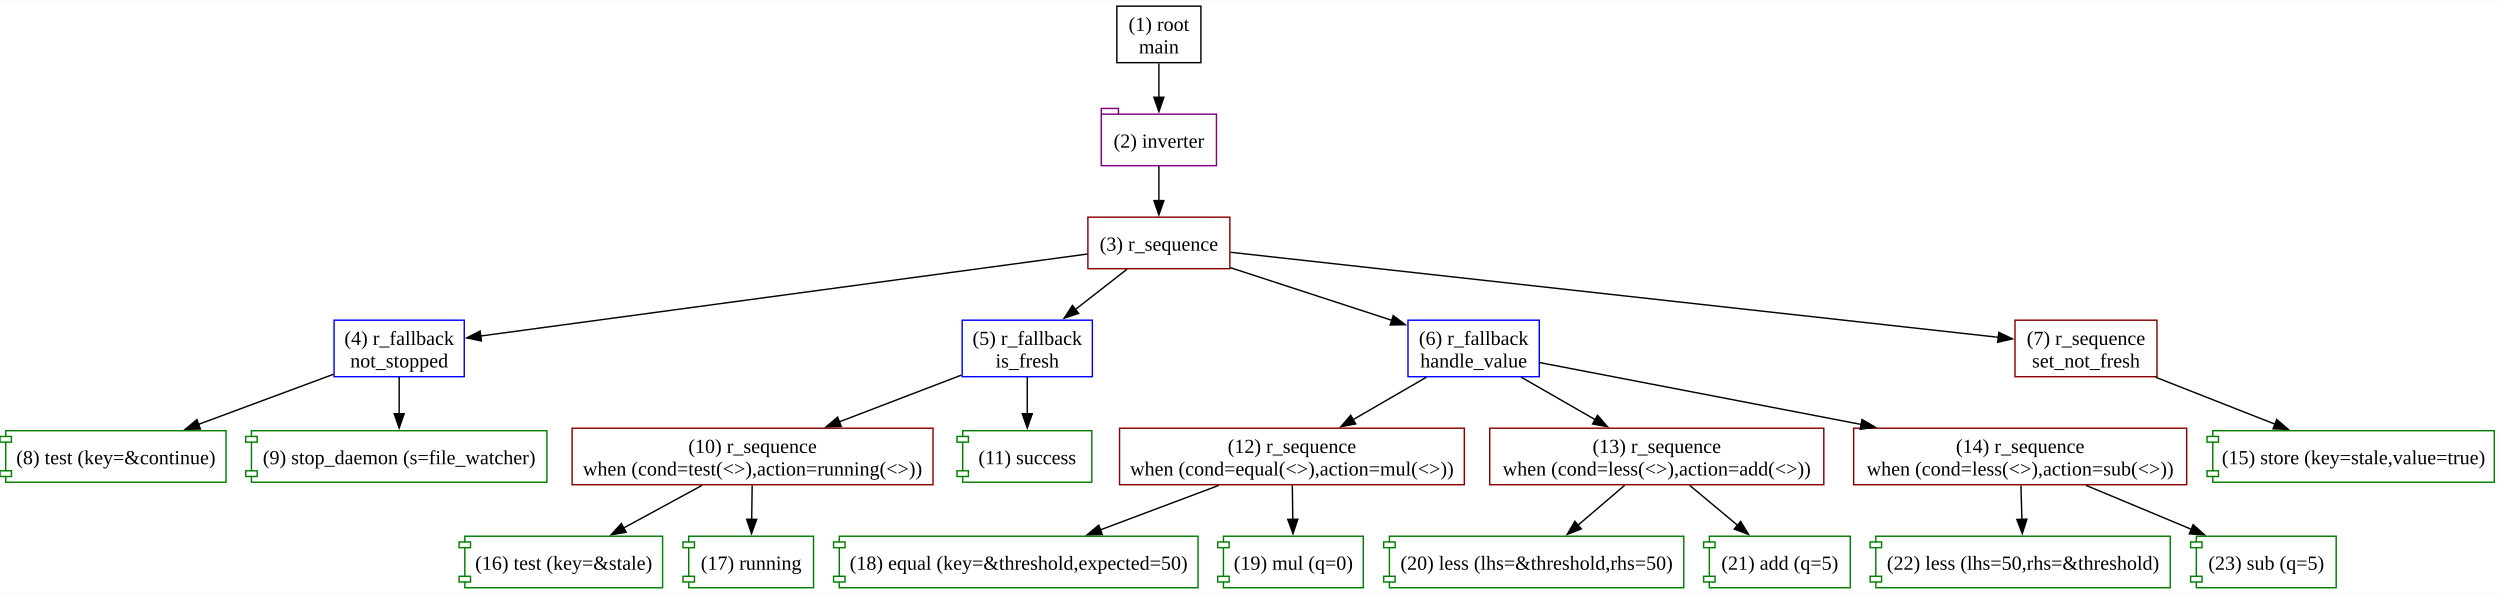
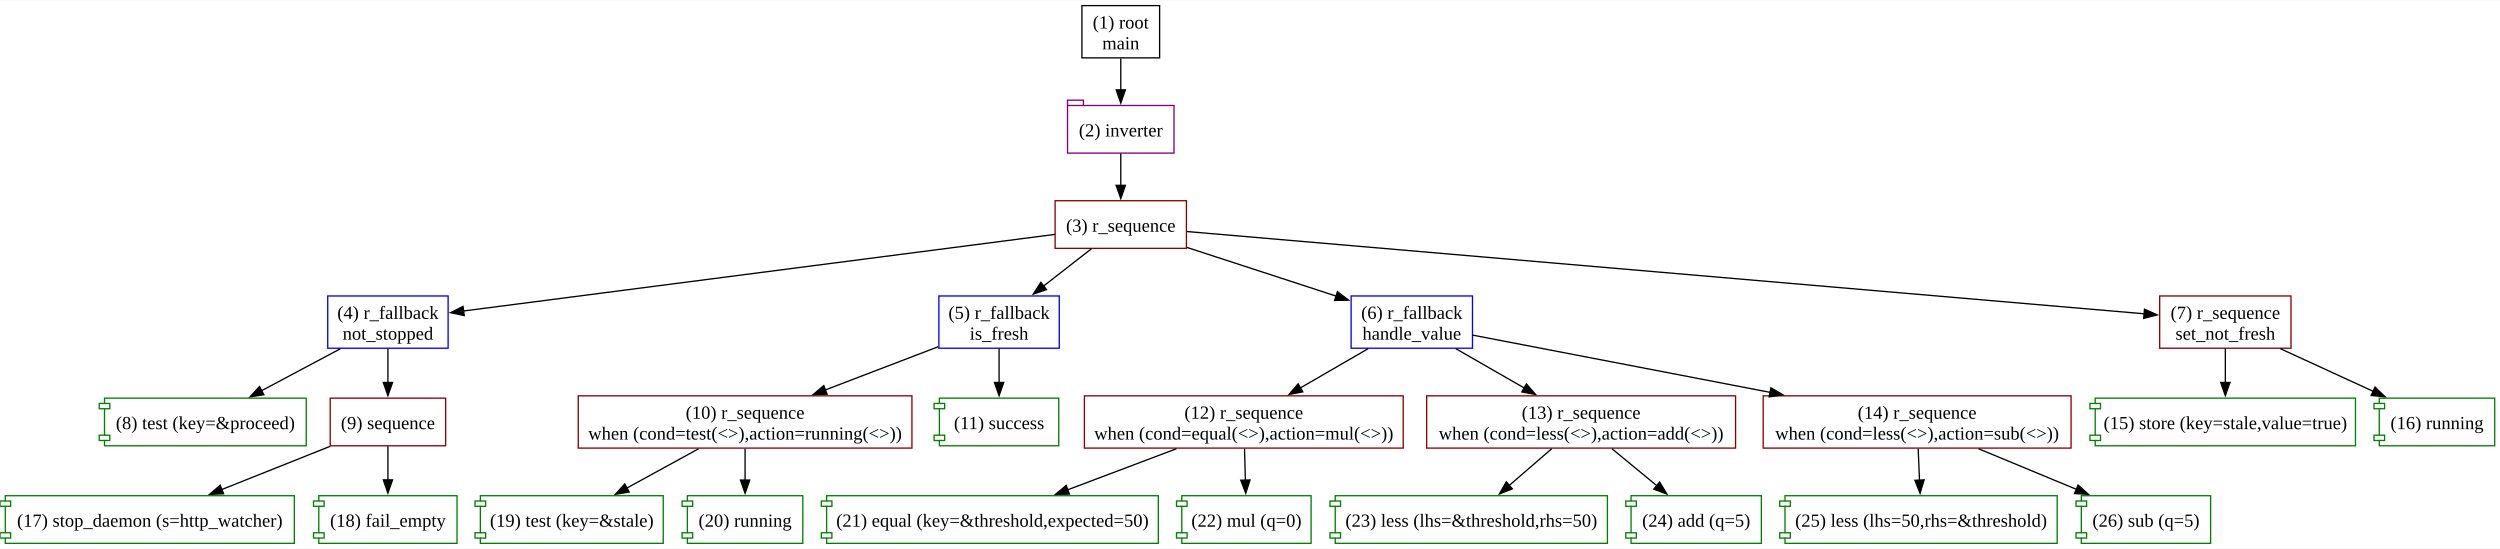
- <svg xmlns="http://www.w3.org/2000/svg" width="1747pt" height="415pt" viewBox="0.00 0.00 1747.38 414.50">
+ <svg xmlns="http://www.w3.org/2000/svg" width="1890pt" height="415pt" viewBox="0.00 0.00 1889.88 414.50">
  <g id="graph0" class="graph" transform="scale(1 1) rotate(0) translate(4 410.5)">
-     <polygon fill="white" stroke="none" points="-4,4 -4,-410.5 1743.38,-410.5 1743.38,4 -4,4" />
+     <polygon fill="white" stroke="none" points="-4,4 -4,-410.5 1885.88,-410.5 1885.88,4 -4,4" />
    <g id="node1" class="node">
-       <polygon fill="none" stroke="black" points="835.38,-406.5 776.62,-406.5 776.62,-367 835.38,-367 835.38,-406.5" />
-       <text text-anchor="middle" x="806" y="-389.2" font-family="Times New Roman,serif" font-size="14.00">(1) root</text>
-       <text text-anchor="middle" x="806" y="-373.45" font-family="Times New Roman,serif" font-size="14.00">main </text>
+       <polygon fill="none" stroke="black" points="872.62,-406.5 813.88,-406.5 813.88,-367 872.62,-367 872.62,-406.5" />
+       <text text-anchor="middle" x="843.25" y="-389.2" font-family="Times New Roman,serif" font-size="14.00">(1) root</text>
+       <text text-anchor="middle" x="843.25" y="-373.45" font-family="Times New Roman,serif" font-size="14.00">main </text>
    </g>
    <g id="node2" class="node">
-       <polygon fill="none" stroke="purple" points="846.25,-331 777.75,-331 777.75,-335 765.75,-335 765.75,-295 846.25,-295 846.25,-331" />
-       <polyline fill="none" stroke="purple" points="765.75,-331 777.75,-331" />
-       <text text-anchor="middle" x="806" y="-307.57" font-family="Times New Roman,serif" font-size="14.00">(2) inverter </text>
+       <polygon fill="none" stroke="purple" points="883.5,-331 815,-331 815,-335 803,-335 803,-295 883.5,-295 883.5,-331" />
+       <polyline fill="none" stroke="purple" points="803,-331 815,-331" />
+       <text text-anchor="middle" x="843.25" y="-307.57" font-family="Times New Roman,serif" font-size="14.00">(2) inverter </text>
    </g>
    <g id="edge1" class="edge">
-       <path fill="none" stroke="black" d="M806,-366.52C806,-359.25 806,-350.79 806,-342.83" />
-       <polygon fill="black" stroke="black" points="809.5,-342.83 806,-332.83 802.5,-342.83 809.5,-342.83" />
+       <path fill="none" stroke="black" d="M843.25,-366.52C843.25,-359.25 843.25,-350.79 843.25,-342.83" />
+       <polygon fill="black" stroke="black" points="846.75,-342.83 843.25,-332.83 839.75,-342.83 846.75,-342.83" />
    </g>
    <g id="node3" class="node">
-       <polygon fill="none" stroke="darkred" points="855.62,-259 756.38,-259 756.38,-223 855.62,-223 855.62,-259" />
-       <text text-anchor="middle" x="806" y="-235.57" font-family="Times New Roman,serif" font-size="14.00">(3) r_sequence</text>
+       <polygon fill="none" stroke="darkred" points="892.88,-259 793.62,-259 793.62,-223 892.88,-223 892.88,-259" />
+       <text text-anchor="middle" x="843.25" y="-235.57" font-family="Times New Roman,serif" font-size="14.00">(3) r_sequence</text>
    </g>
    <g id="edge2" class="edge">
-       <path fill="none" stroke="black" d="M806,-294.7C806,-287.41 806,-278.73 806,-270.54" />
-       <polygon fill="black" stroke="black" points="809.5,-270.62 806,-260.62 802.5,-270.62 809.5,-270.62" />
+       <path fill="none" stroke="black" d="M843.25,-294.7C843.25,-287.41 843.25,-278.73 843.25,-270.54" />
+       <polygon fill="black" stroke="black" points="846.75,-270.62 843.25,-260.62 839.75,-270.62 846.75,-270.62" />
    </g>
    <g id="node4" class="node">
-       <polygon fill="none" stroke="blue" points="320.5,-187 229.5,-187 229.5,-147.5 320.5,-147.5 320.5,-187" />
-       <text text-anchor="middle" x="275" y="-169.7" font-family="Times New Roman,serif" font-size="14.00">(4) r_fallback</text>
-       <text text-anchor="middle" x="275" y="-153.95" font-family="Times New Roman,serif" font-size="14.00">not_stopped </text>
+       <polygon fill="none" stroke="blue" points="334.75,-187 243.75,-187 243.75,-147.5 334.75,-147.5 334.75,-187" />
+       <text text-anchor="middle" x="289.25" y="-169.7" font-family="Times New Roman,serif" font-size="14.00">(4) r_fallback</text>
+       <text text-anchor="middle" x="289.25" y="-153.95" font-family="Times New Roman,serif" font-size="14.00">not_stopped </text>
    </g>
    <g id="edge3" class="edge">
-       <path fill="none" stroke="black" d="M756.04,-233.25C657,-219.87 436.33,-190.05 331.89,-175.94" />
-       <polygon fill="black" stroke="black" points="332.52,-172.49 322.14,-174.62 331.58,-179.43 332.52,-172.49" />
+       <path fill="none" stroke="black" d="M793.6,-233.57C690.84,-220.26 455.38,-189.77 346.46,-175.66" />
+       <polygon fill="black" stroke="black" points="346.94,-172.19 336.57,-174.38 346.04,-179.13 346.94,-172.19" />
    </g>
    <g id="node5" class="node">
-       <polygon fill="none" stroke="blue" points="759.5,-187 668.5,-187 668.5,-147.5 759.5,-147.5 759.5,-187" />
-       <text text-anchor="middle" x="714" y="-169.7" font-family="Times New Roman,serif" font-size="14.00">(5) r_fallback</text>
-       <text text-anchor="middle" x="714" y="-153.95" font-family="Times New Roman,serif" font-size="14.00">is_fresh </text>
+       <polygon fill="none" stroke="blue" points="796.75,-187 705.75,-187 705.75,-147.5 796.75,-147.5 796.75,-187" />
+       <text text-anchor="middle" x="751.25" y="-169.7" font-family="Times New Roman,serif" font-size="14.00">(5) r_fallback</text>
+       <text text-anchor="middle" x="751.25" y="-153.95" font-family="Times New Roman,serif" font-size="14.00">is_fresh </text>
    </g>
    <g id="edge4" class="edge">
-       <path fill="none" stroke="black" d="M783.73,-222.63C772.88,-214.17 759.61,-203.82 747.56,-194.43" />
-       <polygon fill="black" stroke="black" points="749.89,-191.8 739.85,-188.41 745.58,-197.32 749.89,-191.8" />
+       <path fill="none" stroke="black" d="M820.98,-222.63C810.13,-214.17 796.86,-203.82 784.81,-194.43" />
+       <polygon fill="black" stroke="black" points="787.14,-191.8 777.1,-188.41 782.83,-197.32 787.14,-191.8" />
    </g>
    <g id="node6" class="node">
-       <polygon fill="none" stroke="blue" points="1071.88,-187 980.12,-187 980.12,-147.5 1071.88,-147.5 1071.88,-187" />
-       <text text-anchor="middle" x="1026" y="-169.7" font-family="Times New Roman,serif" font-size="14.00">(6) r_fallback</text>
-       <text text-anchor="middle" x="1026" y="-153.95" font-family="Times New Roman,serif" font-size="14.00">handle_value </text>
+       <polygon fill="none" stroke="blue" points="1109.12,-187 1017.38,-187 1017.38,-147.5 1109.12,-147.5 1109.12,-187" />
+       <text text-anchor="middle" x="1063.25" y="-169.7" font-family="Times New Roman,serif" font-size="14.00">(6) r_fallback</text>
+       <text text-anchor="middle" x="1063.25" y="-153.95" font-family="Times New Roman,serif" font-size="14.00">handle_value </text>
    </g>
    <g id="edge5" class="edge">
-       <path fill="none" stroke="black" d="M855.92,-223.72C889.58,-212.74 934.08,-198.23 969.11,-186.8" />
-       <polygon fill="black" stroke="black" points="969.8,-190.26 978.22,-183.83 967.63,-183.61 969.8,-190.26" />
+       <path fill="none" stroke="black" d="M893.17,-223.72C926.83,-212.74 971.33,-198.23 1006.36,-186.8" />
+       <polygon fill="black" stroke="black" points="1007.05,-190.26 1015.47,-183.83 1004.88,-183.61 1007.05,-190.26" />
    </g>
    <g id="node7" class="node">
-       <polygon fill="none" stroke="darkred" points="1503.62,-187 1404.38,-187 1404.38,-147.5 1503.62,-147.5 1503.62,-187" />
-       <text text-anchor="middle" x="1454" y="-169.7" font-family="Times New Roman,serif" font-size="14.00">(7) r_sequence</text>
-       <text text-anchor="middle" x="1454" y="-153.95" font-family="Times New Roman,serif" font-size="14.00">set_not_fresh </text>
+       <polygon fill="none" stroke="darkred" points="1727.88,-187 1628.62,-187 1628.62,-147.5 1727.88,-147.5 1727.88,-187" />
+       <text text-anchor="middle" x="1678.25" y="-169.7" font-family="Times New Roman,serif" font-size="14.00">(7) r_sequence</text>
+       <text text-anchor="middle" x="1678.25" y="-153.95" font-family="Times New Roman,serif" font-size="14.00">set_not_fresh </text>
    </g>
    <g id="edge6" class="edge">
-       <path fill="none" stroke="black" d="M856.04,-234.46C973.32,-221.47 1265.64,-189.11 1393.04,-175" />
-       <polygon fill="black" stroke="black" points="1393.06,-178.52 1402.61,-173.94 1392.29,-171.56 1393.06,-178.52" />
+       <path fill="none" stroke="black" d="M893.29,-235.7C1038.32,-223.24 1458.57,-187.13 1616.92,-173.52" />
+       <polygon fill="black" stroke="black" points="1617.13,-177.01 1626.8,-172.67 1616.53,-170.04 1617.13,-177.01" />
    </g>
    <g id="node8" class="node">
-       <polygon fill="none" stroke="green" points="154,-109.75 0,-109.75 0,-105.75 -4,-105.75 -4,-101.75 0,-101.75 0,-81.75 -4,-81.75 -4,-77.75 0,-77.75 0,-73.75 154,-73.75 154,-109.75" />
-       <polyline fill="none" stroke="green" points="0,-105.75 4,-105.75 4,-101.75 0,-101.75" />
-       <polyline fill="none" stroke="green" points="0,-81.75 4,-81.75 4,-77.75 0,-77.75" />
-       <text text-anchor="middle" x="77" y="-86.33" font-family="Times New Roman,serif" font-size="14.00">(8) test (key=&amp;continue)</text>
+       <polygon fill="none" stroke="green" points="227.5,-109.75 75,-109.75 75,-105.75 71,-105.75 71,-101.75 75,-101.75 75,-81.75 71,-81.75 71,-77.75 75,-77.75 75,-73.75 227.5,-73.75 227.5,-109.75" />
+       <polyline fill="none" stroke="green" points="75,-105.75 79,-105.75 79,-101.75 75,-101.75" />
+       <polyline fill="none" stroke="green" points="75,-81.75 79,-81.75 79,-77.75 75,-77.75" />
+       <text text-anchor="middle" x="151.25" y="-86.33" font-family="Times New Roman,serif" font-size="14.00">(8) test (key=&amp;proceed)</text>
    </g>
    <g id="edge7" class="edge">
-       <path fill="none" stroke="black" d="M229.08,-149.2C201,-138.78 164.82,-125.35 134.8,-114.21" />
-       <polygon fill="black" stroke="black" points="136.06,-110.94 125.47,-110.74 133.62,-117.5 136.06,-110.94" />
+       <path fill="none" stroke="black" d="M253.35,-147.13C235.07,-137.4 212.74,-125.5 193.62,-115.32" />
+       <polygon fill="black" stroke="black" points="195.47,-112.34 185,-110.73 192.18,-118.52 195.47,-112.34" />
    </g>
    <g id="node9" class="node">
-       <polygon fill="none" stroke="green" points="378.25,-109.75 171.75,-109.75 171.75,-105.75 167.75,-105.75 167.75,-101.75 171.75,-101.75 171.75,-81.75 167.75,-81.75 167.75,-77.75 171.75,-77.75 171.75,-73.75 378.25,-73.75 378.25,-109.75" />
-       <polyline fill="none" stroke="green" points="171.75,-105.75 175.75,-105.75 175.75,-101.75 171.75,-101.75" />
-       <polyline fill="none" stroke="green" points="171.75,-81.75 175.75,-81.75 175.75,-77.75 171.75,-77.75" />
-       <text text-anchor="middle" x="275" y="-86.33" font-family="Times New Roman,serif" font-size="14.00">(9) stop_daemon (s=file_watcher)</text>
+       <polygon fill="none" stroke="darkred" points="332.88,-109.75 245.62,-109.75 245.62,-73.75 332.88,-73.75 332.88,-109.75" />
+       <text text-anchor="middle" x="289.25" y="-86.33" font-family="Times New Roman,serif" font-size="14.00">(9) sequence</text>
    </g>
    <g id="edge8" class="edge">
-       <path fill="none" stroke="black" d="M275,-147.32C275,-139.43 275,-130.08 275,-121.38" />
-       <polygon fill="black" stroke="black" points="278.5,-121.62 275,-111.62 271.5,-121.62 278.5,-121.62" />
+       <path fill="none" stroke="black" d="M289.25,-147.32C289.25,-139.43 289.25,-130.08 289.25,-121.38" />
+       <polygon fill="black" stroke="black" points="292.75,-121.62 289.25,-111.62 285.75,-121.62 292.75,-121.62" />
    </g>
    <g id="node10" class="node">
-       <polygon fill="none" stroke="darkred" points="648.12,-111.5 395.88,-111.5 395.88,-72 648.12,-72 648.12,-111.5" />
-       <text text-anchor="middle" x="522" y="-94.2" font-family="Times New Roman,serif" font-size="14.00">(10) r_sequence</text>
-       <text text-anchor="middle" x="522" y="-78.45" font-family="Times New Roman,serif" font-size="14.00">when (cond=test(&lt;&gt;),action=running(&lt;&gt;))</text>
+       <polygon fill="none" stroke="darkred" points="685.38,-111.5 433.12,-111.5 433.12,-72 685.38,-72 685.38,-111.5" />
+       <text text-anchor="middle" x="559.25" y="-94.2" font-family="Times New Roman,serif" font-size="14.00">(10) r_sequence</text>
+       <text text-anchor="middle" x="559.25" y="-78.45" font-family="Times New Roman,serif" font-size="14.00">when (cond=test(&lt;&gt;),action=running(&lt;&gt;))</text>
    </g>
    <g id="edge9" class="edge">
-       <path fill="none" stroke="black" d="M668.01,-148.64C642.45,-138.86 610.32,-126.56 582.72,-115.99" />
-       <polygon fill="black" stroke="black" points="583.99,-112.73 573.4,-112.43 581.49,-119.27 583.99,-112.73" />
+       <path fill="none" stroke="black" d="M705.26,-148.64C679.7,-138.86 647.57,-126.56 619.97,-115.99" />
+       <polygon fill="black" stroke="black" points="621.24,-112.73 610.65,-112.43 618.74,-119.27 621.24,-112.73" />
    </g>
    <g id="node11" class="node">
-       <polygon fill="none" stroke="green" points="759.12,-109.75 668.88,-109.75 668.88,-105.75 664.88,-105.75 664.88,-101.75 668.88,-101.75 668.88,-81.75 664.88,-81.75 664.88,-77.75 668.88,-77.75 668.88,-73.75 759.12,-73.75 759.12,-109.75" />
-       <polyline fill="none" stroke="green" points="668.88,-105.75 672.88,-105.75 672.88,-101.75 668.88,-101.75" />
-       <polyline fill="none" stroke="green" points="668.88,-81.75 672.88,-81.75 672.88,-77.75 668.88,-77.75" />
-       <text text-anchor="middle" x="714" y="-86.33" font-family="Times New Roman,serif" font-size="14.00">(11) success </text>
+       <polygon fill="none" stroke="green" points="796.38,-109.75 706.12,-109.75 706.12,-105.75 702.12,-105.75 702.12,-101.75 706.12,-101.75 706.12,-81.75 702.12,-81.75 702.12,-77.75 706.12,-77.75 706.12,-73.75 796.38,-73.75 796.38,-109.75" />
+       <polyline fill="none" stroke="green" points="706.12,-105.75 710.12,-105.75 710.12,-101.75 706.12,-101.75" />
+       <polyline fill="none" stroke="green" points="706.12,-81.75 710.12,-81.75 710.12,-77.75 706.12,-77.75" />
+       <text text-anchor="middle" x="751.25" y="-86.33" font-family="Times New Roman,serif" font-size="14.00">(11) success </text>
    </g>
    <g id="edge10" class="edge">
-       <path fill="none" stroke="black" d="M714,-147.32C714,-139.43 714,-130.08 714,-121.38" />
-       <polygon fill="black" stroke="black" points="717.5,-121.62 714,-111.62 710.5,-121.62 717.5,-121.62" />
+       <path fill="none" stroke="black" d="M751.25,-147.32C751.25,-139.43 751.25,-130.08 751.25,-121.38" />
+       <polygon fill="black" stroke="black" points="754.75,-121.62 751.25,-111.62 747.75,-121.62 754.75,-121.62" />
    </g>
    <g id="node12" class="node">
-       <polygon fill="none" stroke="darkred" points="1019.5,-111.5 778.5,-111.5 778.5,-72 1019.5,-72 1019.5,-111.5" />
-       <text text-anchor="middle" x="899" y="-94.2" font-family="Times New Roman,serif" font-size="14.00">(12) r_sequence</text>
-       <text text-anchor="middle" x="899" y="-78.45" font-family="Times New Roman,serif" font-size="14.00">when (cond=equal(&lt;&gt;),action=mul(&lt;&gt;))</text>
+       <polygon fill="none" stroke="darkred" points="1056.75,-111.5 815.75,-111.5 815.75,-72 1056.75,-72 1056.75,-111.5" />
+       <text text-anchor="middle" x="936.25" y="-94.2" font-family="Times New Roman,serif" font-size="14.00">(12) r_sequence</text>
+       <text text-anchor="middle" x="936.25" y="-78.45" font-family="Times New Roman,serif" font-size="14.00">when (cond=equal(&lt;&gt;),action=mul(&lt;&gt;))</text>
    </g>
    <g id="edge11" class="edge">
-       <path fill="none" stroke="black" d="M992.96,-147.13C977.24,-138.03 958.24,-127.03 941.46,-117.32" />
-       <polygon fill="black" stroke="black" points="943.59,-114.51 933.18,-112.53 940.08,-120.57 943.59,-114.51" />
+       <path fill="none" stroke="black" d="M1030.21,-147.13C1014.49,-138.03 995.49,-127.03 978.71,-117.32" />
+       <polygon fill="black" stroke="black" points="980.84,-114.51 970.43,-112.53 977.33,-120.57 980.84,-114.51" />
    </g>
    <g id="node13" class="node">
-       <polygon fill="none" stroke="darkred" points="1270.75,-111.5 1037.25,-111.5 1037.25,-72 1270.75,-72 1270.75,-111.5" />
-       <text text-anchor="middle" x="1154" y="-94.2" font-family="Times New Roman,serif" font-size="14.00">(13) r_sequence</text>
-       <text text-anchor="middle" x="1154" y="-78.45" font-family="Times New Roman,serif" font-size="14.00">when (cond=less(&lt;&gt;),action=add(&lt;&gt;))</text>
+       <polygon fill="none" stroke="darkred" points="1308,-111.5 1074.5,-111.5 1074.5,-72 1308,-72 1308,-111.5" />
+       <text text-anchor="middle" x="1191.25" y="-94.2" font-family="Times New Roman,serif" font-size="14.00">(13) r_sequence</text>
+       <text text-anchor="middle" x="1191.25" y="-78.45" font-family="Times New Roman,serif" font-size="14.00">when (cond=less(&lt;&gt;),action=add(&lt;&gt;))</text>
    </g>
    <g id="edge12" class="edge">
-       <path fill="none" stroke="black" d="M1059.3,-147.13C1075.15,-138.03 1094.29,-127.03 1111.21,-117.32" />
-       <polygon fill="black" stroke="black" points="1112.63,-120.54 1119.56,-112.53 1109.14,-114.47 1112.63,-120.54" />
+       <path fill="none" stroke="black" d="M1096.55,-147.13C1112.4,-138.03 1131.54,-127.03 1148.46,-117.32" />
+       <polygon fill="black" stroke="black" points="1149.88,-120.54 1156.81,-112.53 1146.39,-114.47 1149.88,-120.54" />
    </g>
    <g id="node14" class="node">
-       <polygon fill="none" stroke="darkred" points="1524.38,-111.5 1291.62,-111.5 1291.62,-72 1524.38,-72 1524.38,-111.5" />
-       <text text-anchor="middle" x="1408" y="-94.2" font-family="Times New Roman,serif" font-size="14.00">(14) r_sequence</text>
-       <text text-anchor="middle" x="1408" y="-78.45" font-family="Times New Roman,serif" font-size="14.00">when (cond=less(&lt;&gt;),action=sub(&lt;&gt;))</text>
+       <polygon fill="none" stroke="darkred" points="1561.62,-111.5 1328.88,-111.5 1328.88,-72 1561.62,-72 1561.62,-111.5" />
+       <text text-anchor="middle" x="1445.25" y="-94.2" font-family="Times New Roman,serif" font-size="14.00">(14) r_sequence</text>
+       <text text-anchor="middle" x="1445.25" y="-78.45" font-family="Times New Roman,serif" font-size="14.00">when (cond=less(&lt;&gt;),action=sub(&lt;&gt;))</text>
    </g>
    <g id="edge13" class="edge">
-       <path fill="none" stroke="black" d="M1072.08,-157.38C1127.5,-146.72 1222.4,-128.46 1297.22,-114.06" />
-       <polygon fill="black" stroke="black" points="1297.47,-117.58 1306.63,-112.26 1296.14,-110.71 1297.47,-117.58" />
+       <path fill="none" stroke="black" d="M1109.33,-157.38C1164.75,-146.72 1259.65,-128.46 1334.47,-114.06" />
+       <polygon fill="black" stroke="black" points="1334.72,-117.58 1343.88,-112.26 1333.39,-110.71 1334.72,-117.58" />
    </g>
    <g id="node15" class="node">
-       <polygon fill="none" stroke="green" points="1739.38,-109.75 1542.62,-109.75 1542.62,-105.75 1538.62,-105.75 1538.62,-101.75 1542.62,-101.75 1542.62,-81.75 1538.62,-81.75 1538.62,-77.75 1542.62,-77.75 1542.62,-73.75 1739.38,-73.75 1739.38,-109.75" />
-       <polyline fill="none" stroke="green" points="1542.62,-105.75 1546.62,-105.75 1546.62,-101.75 1542.62,-101.75" />
-       <polyline fill="none" stroke="green" points="1542.62,-81.75 1546.62,-81.75 1546.62,-77.75 1542.62,-77.75" />
-       <text text-anchor="middle" x="1641" y="-86.33" font-family="Times New Roman,serif" font-size="14.00">(15) store (key=stale,value=true)</text>
+       <polygon fill="none" stroke="green" points="1776.62,-109.75 1579.88,-109.75 1579.88,-105.75 1575.88,-105.75 1575.88,-101.75 1579.88,-101.75 1579.88,-81.75 1575.88,-81.75 1575.88,-77.75 1579.88,-77.75 1579.88,-73.75 1776.62,-73.75 1776.62,-109.75" />
+       <polyline fill="none" stroke="green" points="1579.88,-105.75 1583.88,-105.75 1583.88,-101.75 1579.88,-101.75" />
+       <polyline fill="none" stroke="green" points="1579.88,-81.75 1583.88,-81.75 1583.88,-77.75 1579.88,-77.75" />
+       <text text-anchor="middle" x="1678.25" y="-86.33" font-family="Times New Roman,serif" font-size="14.00">(15) store (key=stale,value=true)</text>
    </g>
    <g id="edge14" class="edge">
-       <path fill="none" stroke="black" d="M1502.64,-147.13C1528.23,-137.07 1559.69,-124.71 1586.14,-114.31" />
-       <polygon fill="black" stroke="black" points="1587.32,-117.61 1595.35,-110.69 1584.76,-111.09 1587.32,-117.61" />
+       <path fill="none" stroke="black" d="M1678.25,-147.32C1678.25,-139.43 1678.25,-130.08 1678.25,-121.38" />
+       <polygon fill="black" stroke="black" points="1681.75,-121.62 1678.25,-111.62 1674.75,-121.62 1681.75,-121.62" />
    </g>
    <g id="node16" class="node">
-       <polygon fill="none" stroke="green" points="459.12,-36 320.88,-36 320.88,-32 316.88,-32 316.88,-28 320.88,-28 320.88,-8 316.88,-8 316.88,-4 320.88,-4 320.88,0 459.12,0 459.12,-36" />
-       <polyline fill="none" stroke="green" points="320.88,-32 324.88,-32 324.88,-28 320.88,-28" />
-       <polyline fill="none" stroke="green" points="320.88,-8 324.88,-8 324.88,-4 320.88,-4" />
-       <text text-anchor="middle" x="390" y="-12.57" font-family="Times New Roman,serif" font-size="14.00">(16) test (key=&amp;stale)</text>
+       <polygon fill="none" stroke="green" points="1881.88,-109.75 1794.62,-109.75 1794.62,-105.75 1790.62,-105.75 1790.62,-101.75 1794.62,-101.75 1794.62,-81.75 1790.62,-81.75 1790.62,-77.75 1794.62,-77.75 1794.62,-73.75 1881.88,-73.75 1881.88,-109.75" />
+       <polyline fill="none" stroke="green" points="1794.62,-105.75 1798.62,-105.75 1798.62,-101.75 1794.62,-101.75" />
+       <polyline fill="none" stroke="green" points="1794.62,-81.75 1798.62,-81.75 1798.62,-77.75 1794.62,-77.75" />
+       <text text-anchor="middle" x="1838.25" y="-86.33" font-family="Times New Roman,serif" font-size="14.00">(16) running </text>
    </g>
    <g id="edge15" class="edge">
-       <path fill="none" stroke="black" d="M486.63,-71.52C469.77,-62.36 449.5,-51.34 431.88,-41.76" />
-       <polygon fill="black" stroke="black" points="433.65,-38.74 423.19,-37.04 430.3,-44.89 433.65,-38.74" />
+       <path fill="none" stroke="black" d="M1719.87,-147.13C1741.37,-137.25 1767.72,-125.15 1790.1,-114.87" />
+       <polygon fill="black" stroke="black" points="1791.39,-118.13 1799.02,-110.77 1788.47,-111.76 1791.39,-118.13" />
    </g>
    <g id="node17" class="node">
-       <polygon fill="none" stroke="green" points="564.62,-36 477.38,-36 477.38,-32 473.38,-32 473.38,-28 477.38,-28 477.38,-8 473.38,-8 473.38,-4 477.38,-4 477.38,0 564.62,0 564.62,-36" />
-       <polyline fill="none" stroke="green" points="477.38,-32 481.38,-32 481.38,-28 477.38,-28" />
-       <polyline fill="none" stroke="green" points="477.38,-8 481.38,-8 481.38,-4 477.38,-4" />
-       <text text-anchor="middle" x="521" y="-12.57" font-family="Times New Roman,serif" font-size="14.00">(17) running </text>
+       <polygon fill="none" stroke="green" points="218.5,-36 0,-36 0,-32 -4,-32 -4,-28 0,-28 0,-8 -4,-8 -4,-4 0,-4 0,0 218.5,0 218.5,-36" />
+       <polyline fill="none" stroke="green" points="0,-32 4,-32 4,-28 0,-28" />
+       <polyline fill="none" stroke="green" points="0,-8 4,-8 4,-4 0,-4" />
+       <text text-anchor="middle" x="109.25" y="-12.57" font-family="Times New Roman,serif" font-size="14.00">(17) stop_daemon (s=http_watcher)</text>
    </g>
    <g id="edge16" class="edge">
-       <path fill="none" stroke="black" d="M521.73,-71.52C521.63,-64.25 521.51,-55.79 521.4,-47.83" />
-       <polygon fill="black" stroke="black" points="524.9,-47.78 521.26,-37.83 517.9,-47.88 524.9,-47.78" />
+       <path fill="none" stroke="black" d="M245.68,-73.38C220.99,-63.54 189.88,-51.14 163.6,-40.66" />
+       <polygon fill="black" stroke="black" points="165.04,-37.47 154.45,-37.02 162.44,-43.97 165.04,-37.47" />
    </g>
    <g id="node18" class="node">
-       <polygon fill="none" stroke="green" points="833.38,-36 582.62,-36 582.62,-32 578.62,-32 578.62,-28 582.62,-28 582.62,-8 578.62,-8 578.62,-4 582.62,-4 582.62,0 833.38,0 833.38,-36" />
-       <polyline fill="none" stroke="green" points="582.62,-32 586.62,-32 586.62,-28 582.62,-28" />
-       <polyline fill="none" stroke="green" points="582.62,-8 586.62,-8 586.62,-4 582.62,-4" />
-       <text text-anchor="middle" x="708" y="-12.57" font-family="Times New Roman,serif" font-size="14.00">(18) equal (key=&amp;threshold,expected=50)</text>
+       <polygon fill="none" stroke="green" points="341.5,-36 237,-36 237,-32 233,-32 233,-28 237,-28 237,-8 233,-8 233,-4 237,-4 237,0 341.5,0 341.5,-36" />
+       <polyline fill="none" stroke="green" points="237,-32 241,-32 241,-28 237,-28" />
+       <polyline fill="none" stroke="green" points="237,-8 241,-8 241,-4 237,-4" />
+       <text text-anchor="middle" x="289.25" y="-12.57" font-family="Times New Roman,serif" font-size="14.00">(18) fail_empty </text>
    </g>
    <g id="edge17" class="edge">
-       <path fill="none" stroke="black" d="M847.82,-71.52C822.27,-61.93 791.3,-50.29 765,-40.41" />
-       <polygon fill="black" stroke="black" points="766.43,-37.21 755.84,-36.97 763.97,-43.76 766.43,-37.21" />
+       <path fill="none" stroke="black" d="M289.25,-73.38C289.25,-65.68 289.25,-56.42 289.25,-47.74" />
+       <polygon fill="black" stroke="black" points="292.75,-47.97 289.25,-37.97 285.75,-47.97 292.75,-47.97" />
    </g>
    <g id="node19" class="node">
-       <polygon fill="none" stroke="green" points="948.88,-36 851.12,-36 851.12,-32 847.12,-32 847.12,-28 851.12,-28 851.12,-8 847.12,-8 847.12,-4 851.12,-4 851.12,0 948.88,0 948.88,-36" />
-       <polyline fill="none" stroke="green" points="851.12,-32 855.12,-32 855.12,-28 851.12,-28" />
-       <polyline fill="none" stroke="green" points="851.12,-8 855.12,-8 855.12,-4 851.12,-4" />
-       <text text-anchor="middle" x="900" y="-12.57" font-family="Times New Roman,serif" font-size="14.00">(19) mul (q=0)</text>
+       <polygon fill="none" stroke="green" points="497.38,-36 359.12,-36 359.12,-32 355.12,-32 355.12,-28 359.12,-28 359.12,-8 355.12,-8 355.12,-4 359.12,-4 359.12,0 497.38,0 497.38,-36" />
+       <polyline fill="none" stroke="green" points="359.12,-32 363.12,-32 363.12,-28 359.12,-28" />
+       <polyline fill="none" stroke="green" points="359.12,-8 363.12,-8 363.12,-4 359.12,-4" />
+       <text text-anchor="middle" x="428.25" y="-12.57" font-family="Times New Roman,serif" font-size="14.00">(19) test (key=&amp;stale)</text>
    </g>
    <g id="edge18" class="edge">
-       <path fill="none" stroke="black" d="M899.27,-71.52C899.37,-64.25 899.49,-55.79 899.6,-47.83" />
-       <polygon fill="black" stroke="black" points="903.1,-47.88 899.74,-37.83 896.1,-47.78 903.1,-47.88" />
+       <path fill="none" stroke="black" d="M524.14,-71.52C507.42,-62.36 487.3,-51.34 469.81,-41.76" />
+       <polygon fill="black" stroke="black" points="471.65,-38.78 461.19,-37.04 468.28,-44.92 471.65,-38.78" />
    </g>
    <g id="node20" class="node">
-       <polygon fill="none" stroke="green" points="1172.88,-36 967.12,-36 967.12,-32 963.12,-32 963.12,-28 967.12,-28 967.12,-8 963.12,-8 963.12,-4 967.12,-4 967.12,0 1172.88,0 1172.88,-36" />
-       <polyline fill="none" stroke="green" points="967.12,-32 971.12,-32 971.12,-28 967.12,-28" />
-       <polyline fill="none" stroke="green" points="967.12,-8 971.12,-8 971.12,-4 967.12,-4" />
-       <text text-anchor="middle" x="1070" y="-12.57" font-family="Times New Roman,serif" font-size="14.00">(20) less (lhs=&amp;threshold,rhs=50)</text>
+       <polygon fill="none" stroke="green" points="602.88,-36 515.62,-36 515.62,-32 511.62,-32 511.62,-28 515.62,-28 515.62,-8 511.62,-8 511.62,-4 515.62,-4 515.62,0 602.88,0 602.88,-36" />
+       <polyline fill="none" stroke="green" points="515.62,-32 519.62,-32 519.62,-28 515.62,-28" />
+       <polyline fill="none" stroke="green" points="515.62,-8 519.62,-8 519.62,-4 515.62,-4" />
+       <text text-anchor="middle" x="559.25" y="-12.57" font-family="Times New Roman,serif" font-size="14.00">(20) running </text>
    </g>
    <g id="edge19" class="edge">
-       <path fill="none" stroke="black" d="M1131.49,-71.52C1121.47,-62.96 1109.54,-52.77 1098.87,-43.66" />
-       <polygon fill="black" stroke="black" points="1101.3,-41.13 1091.42,-37.3 1096.76,-46.46 1101.3,-41.13" />
+       <path fill="none" stroke="black" d="M559.25,-71.52C559.25,-64.25 559.25,-55.79 559.25,-47.83" />
+       <polygon fill="black" stroke="black" points="562.75,-47.83 559.25,-37.83 555.75,-47.83 562.75,-47.83" />
    </g>
    <g id="node21" class="node">
-       <polygon fill="none" stroke="green" points="1289.25,-36 1190.75,-36 1190.75,-32 1186.75,-32 1186.75,-28 1190.75,-28 1190.75,-8 1186.75,-8 1186.75,-4 1190.75,-4 1190.75,0 1289.25,0 1289.25,-36" />
-       <polyline fill="none" stroke="green" points="1190.75,-32 1194.75,-32 1194.75,-28 1190.75,-28" />
-       <polyline fill="none" stroke="green" points="1190.75,-8 1194.75,-8 1194.75,-4 1190.75,-4" />
-       <text text-anchor="middle" x="1240" y="-12.57" font-family="Times New Roman,serif" font-size="14.00">(21) add (q=5)</text>
+       <polygon fill="none" stroke="green" points="871.62,-36 620.88,-36 620.88,-32 616.88,-32 616.88,-28 620.88,-28 620.88,-8 616.88,-8 616.88,-4 620.88,-4 620.88,0 871.62,0 871.62,-36" />
+       <polyline fill="none" stroke="green" points="620.88,-32 624.88,-32 624.88,-28 620.88,-28" />
+       <polyline fill="none" stroke="green" points="620.88,-8 624.88,-8 624.88,-4 620.88,-4" />
+       <text text-anchor="middle" x="746.25" y="-12.57" font-family="Times New Roman,serif" font-size="14.00">(21) equal (key=&amp;threshold,expected=50)</text>
    </g>
    <g id="edge20" class="edge">
-       <path fill="none" stroke="black" d="M1177.05,-71.52C1187.31,-62.96 1199.52,-52.77 1210.44,-43.66" />
-       <polygon fill="black" stroke="black" points="1212.64,-46.38 1218.08,-37.29 1208.16,-41.01 1212.64,-46.38" />
+       <path fill="none" stroke="black" d="M885.33,-71.52C859.92,-61.93 829.11,-50.29 802.95,-40.41" />
+       <polygon fill="black" stroke="black" points="804.44,-37.23 793.84,-36.97 801.96,-43.78 804.44,-37.23" />
    </g>
    <g id="node22" class="node">
-       <polygon fill="none" stroke="green" points="1512.88,-36 1307.12,-36 1307.12,-32 1303.12,-32 1303.12,-28 1307.12,-28 1307.12,-8 1303.12,-8 1303.12,-4 1307.12,-4 1307.12,0 1512.88,0 1512.88,-36" />
-       <polyline fill="none" stroke="green" points="1307.12,-32 1311.12,-32 1311.12,-28 1307.12,-28" />
-       <polyline fill="none" stroke="green" points="1307.12,-8 1311.12,-8 1311.12,-4 1307.12,-4" />
-       <text text-anchor="middle" x="1410" y="-12.57" font-family="Times New Roman,serif" font-size="14.00">(22) less (lhs=50,rhs=&amp;threshold)</text>
+       <polygon fill="none" stroke="green" points="987.12,-36 889.38,-36 889.38,-32 885.38,-32 885.38,-28 889.38,-28 889.38,-8 885.38,-8 885.38,-4 889.38,-4 889.38,0 987.12,0 987.12,-36" />
+       <polyline fill="none" stroke="green" points="889.38,-32 893.38,-32 893.38,-28 889.38,-28" />
+       <polyline fill="none" stroke="green" points="889.38,-8 893.38,-8 893.38,-4 889.38,-4" />
+       <text text-anchor="middle" x="938.25" y="-12.57" font-family="Times New Roman,serif" font-size="14.00">(22) mul (q=0)</text>
    </g>
    <g id="edge21" class="edge">
-       <path fill="none" stroke="black" d="M1408.54,-71.52C1408.74,-64.25 1408.97,-55.79 1409.2,-47.83" />
-       <polygon fill="black" stroke="black" points="1412.7,-47.92 1409.48,-37.83 1405.7,-47.73 1412.7,-47.92" />
+       <path fill="none" stroke="black" d="M936.79,-71.52C936.99,-64.25 937.22,-55.79 937.45,-47.83" />
+       <polygon fill="black" stroke="black" points="940.95,-47.92 937.73,-37.83 933.95,-47.73 940.95,-47.92" />
    </g>
    <g id="node23" class="node">
-       <polygon fill="none" stroke="green" points="1628.88,-36 1531.12,-36 1531.12,-32 1527.12,-32 1527.12,-28 1531.12,-28 1531.12,-8 1527.12,-8 1527.12,-4 1531.12,-4 1531.12,0 1628.88,0 1628.88,-36" />
-       <polyline fill="none" stroke="green" points="1531.12,-32 1535.12,-32 1535.12,-28 1531.12,-28" />
-       <polyline fill="none" stroke="green" points="1531.12,-8 1535.12,-8 1535.12,-4 1531.12,-4" />
-       <text text-anchor="middle" x="1580" y="-12.57" font-family="Times New Roman,serif" font-size="14.00">(23) sub (q=5)</text>
+       <polygon fill="none" stroke="green" points="1211.12,-36 1005.38,-36 1005.38,-32 1001.38,-32 1001.38,-28 1005.38,-28 1005.38,-8 1001.38,-8 1001.38,-4 1005.38,-4 1005.38,0 1211.12,0 1211.12,-36" />
+       <polyline fill="none" stroke="green" points="1005.38,-32 1009.38,-32 1009.38,-28 1005.38,-28" />
+       <polyline fill="none" stroke="green" points="1005.38,-8 1009.38,-8 1009.38,-4 1005.38,-4" />
+       <text text-anchor="middle" x="1108.25" y="-12.57" font-family="Times New Roman,serif" font-size="14.00">(23) less (lhs=&amp;threshold,rhs=50)</text>
    </g>
    <g id="edge22" class="edge">
-       <path fill="none" stroke="black" d="M1454.09,-71.52C1476.79,-62.06 1504.25,-50.6 1527.72,-40.81" />
-       <polygon fill="black" stroke="black" points="1528.92,-44.1 1536.8,-37.02 1526.22,-37.64 1528.92,-44.1" />
+       <path fill="none" stroke="black" d="M1169.01,-71.52C1159.1,-62.96 1147.32,-52.77 1136.78,-43.66" />
+       <polygon fill="black" stroke="black" points="1139.28,-41.2 1129.43,-37.31 1134.7,-46.49 1139.28,-41.2" />
+     </g>
+     <g id="node24" class="node">
+       <polygon fill="none" stroke="green" points="1327.5,-36 1229,-36 1229,-32 1225,-32 1225,-28 1229,-28 1229,-8 1225,-8 1225,-4 1229,-4 1229,0 1327.5,0 1327.5,-36" />
+       <polyline fill="none" stroke="green" points="1229,-32 1233,-32 1233,-28 1229,-28" />
+       <polyline fill="none" stroke="green" points="1229,-8 1233,-8 1233,-4 1229,-4" />
+       <text text-anchor="middle" x="1278.25" y="-12.57" font-family="Times New Roman,serif" font-size="14.00">(24) add (q=5)</text>
+     </g>
+     <g id="edge23" class="edge">
+       <path fill="none" stroke="black" d="M1214.56,-71.52C1225.05,-62.88 1237.54,-52.57 1248.68,-43.39" />
+       <polygon fill="black" stroke="black" points="1250.6,-46.34 1256.08,-37.28 1246.14,-40.94 1250.6,-46.34" />
+     </g>
+     <g id="node25" class="node">
+       <polygon fill="none" stroke="green" points="1551.12,-36 1345.38,-36 1345.38,-32 1341.38,-32 1341.38,-28 1345.38,-28 1345.38,-8 1341.38,-8 1341.38,-4 1345.38,-4 1345.38,0 1551.12,0 1551.12,-36" />
+       <polyline fill="none" stroke="green" points="1345.38,-32 1349.38,-32 1349.38,-28 1345.38,-28" />
+       <polyline fill="none" stroke="green" points="1345.38,-8 1349.38,-8 1349.38,-4 1345.38,-4" />
+       <text text-anchor="middle" x="1448.25" y="-12.57" font-family="Times New Roman,serif" font-size="14.00">(25) less (lhs=50,rhs=&amp;threshold)</text>
+     </g>
+     <g id="edge24" class="edge">
+       <path fill="none" stroke="black" d="M1446.05,-71.52C1446.36,-64.16 1446.72,-55.59 1447.06,-47.54" />
+       <polygon fill="black" stroke="black" points="1450.54,-47.97 1447.46,-37.83 1443.55,-47.67 1450.54,-47.97" />
+     </g>
+     <g id="node26" class="node">
+       <polygon fill="none" stroke="green" points="1667.12,-36 1569.38,-36 1569.38,-32 1565.38,-32 1565.38,-28 1569.38,-28 1569.38,-8 1565.38,-8 1565.38,-4 1569.38,-4 1569.38,0 1667.12,0 1667.12,-36" />
+       <polyline fill="none" stroke="green" points="1569.38,-32 1573.38,-32 1573.38,-28 1569.38,-28" />
+       <polyline fill="none" stroke="green" points="1569.38,-8 1573.38,-8 1573.38,-4 1569.38,-4" />
+       <text text-anchor="middle" x="1618.25" y="-12.57" font-family="Times New Roman,serif" font-size="14.00">(26) sub (q=5)</text>
+     </g>
+     <g id="edge25" class="edge">
+       <path fill="none" stroke="black" d="M1491.61,-71.52C1514.44,-62.06 1542.06,-50.6 1565.67,-40.81" />
+       <polygon fill="black" stroke="black" points="1566.91,-44.08 1574.81,-37.02 1564.23,-37.62 1566.91,-44.08" />
    </g>
  </g>
</svg>
